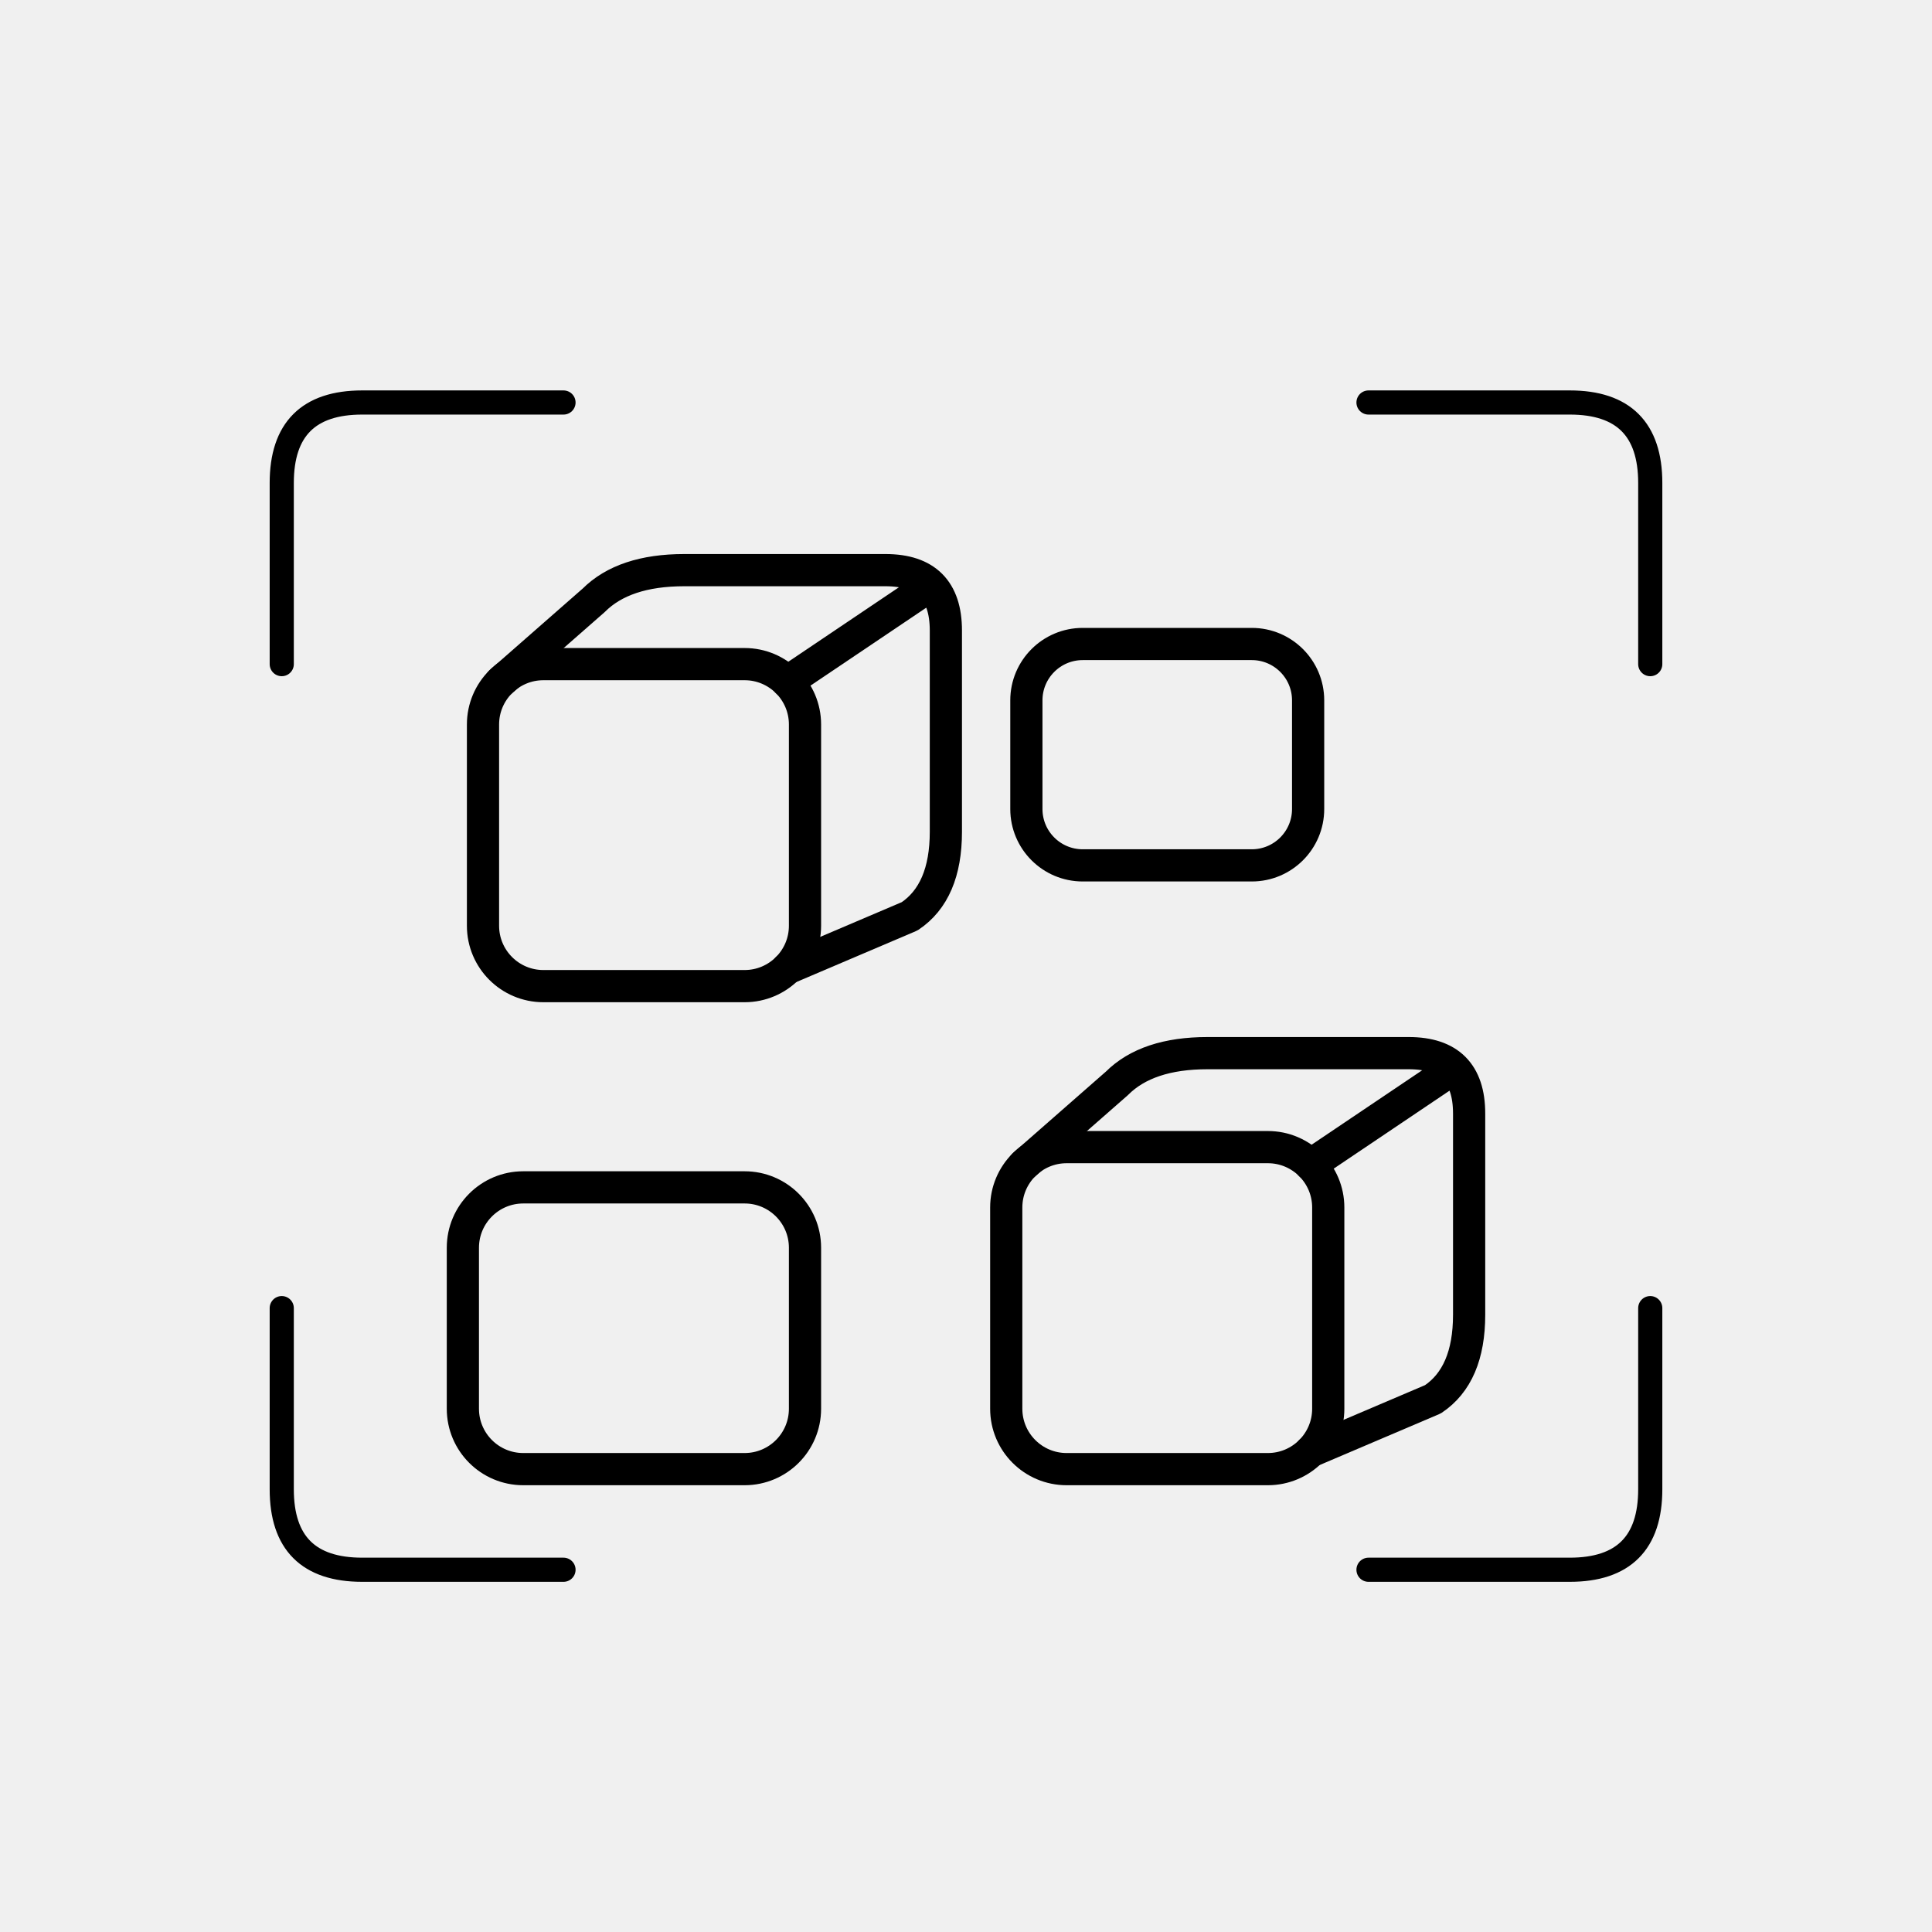
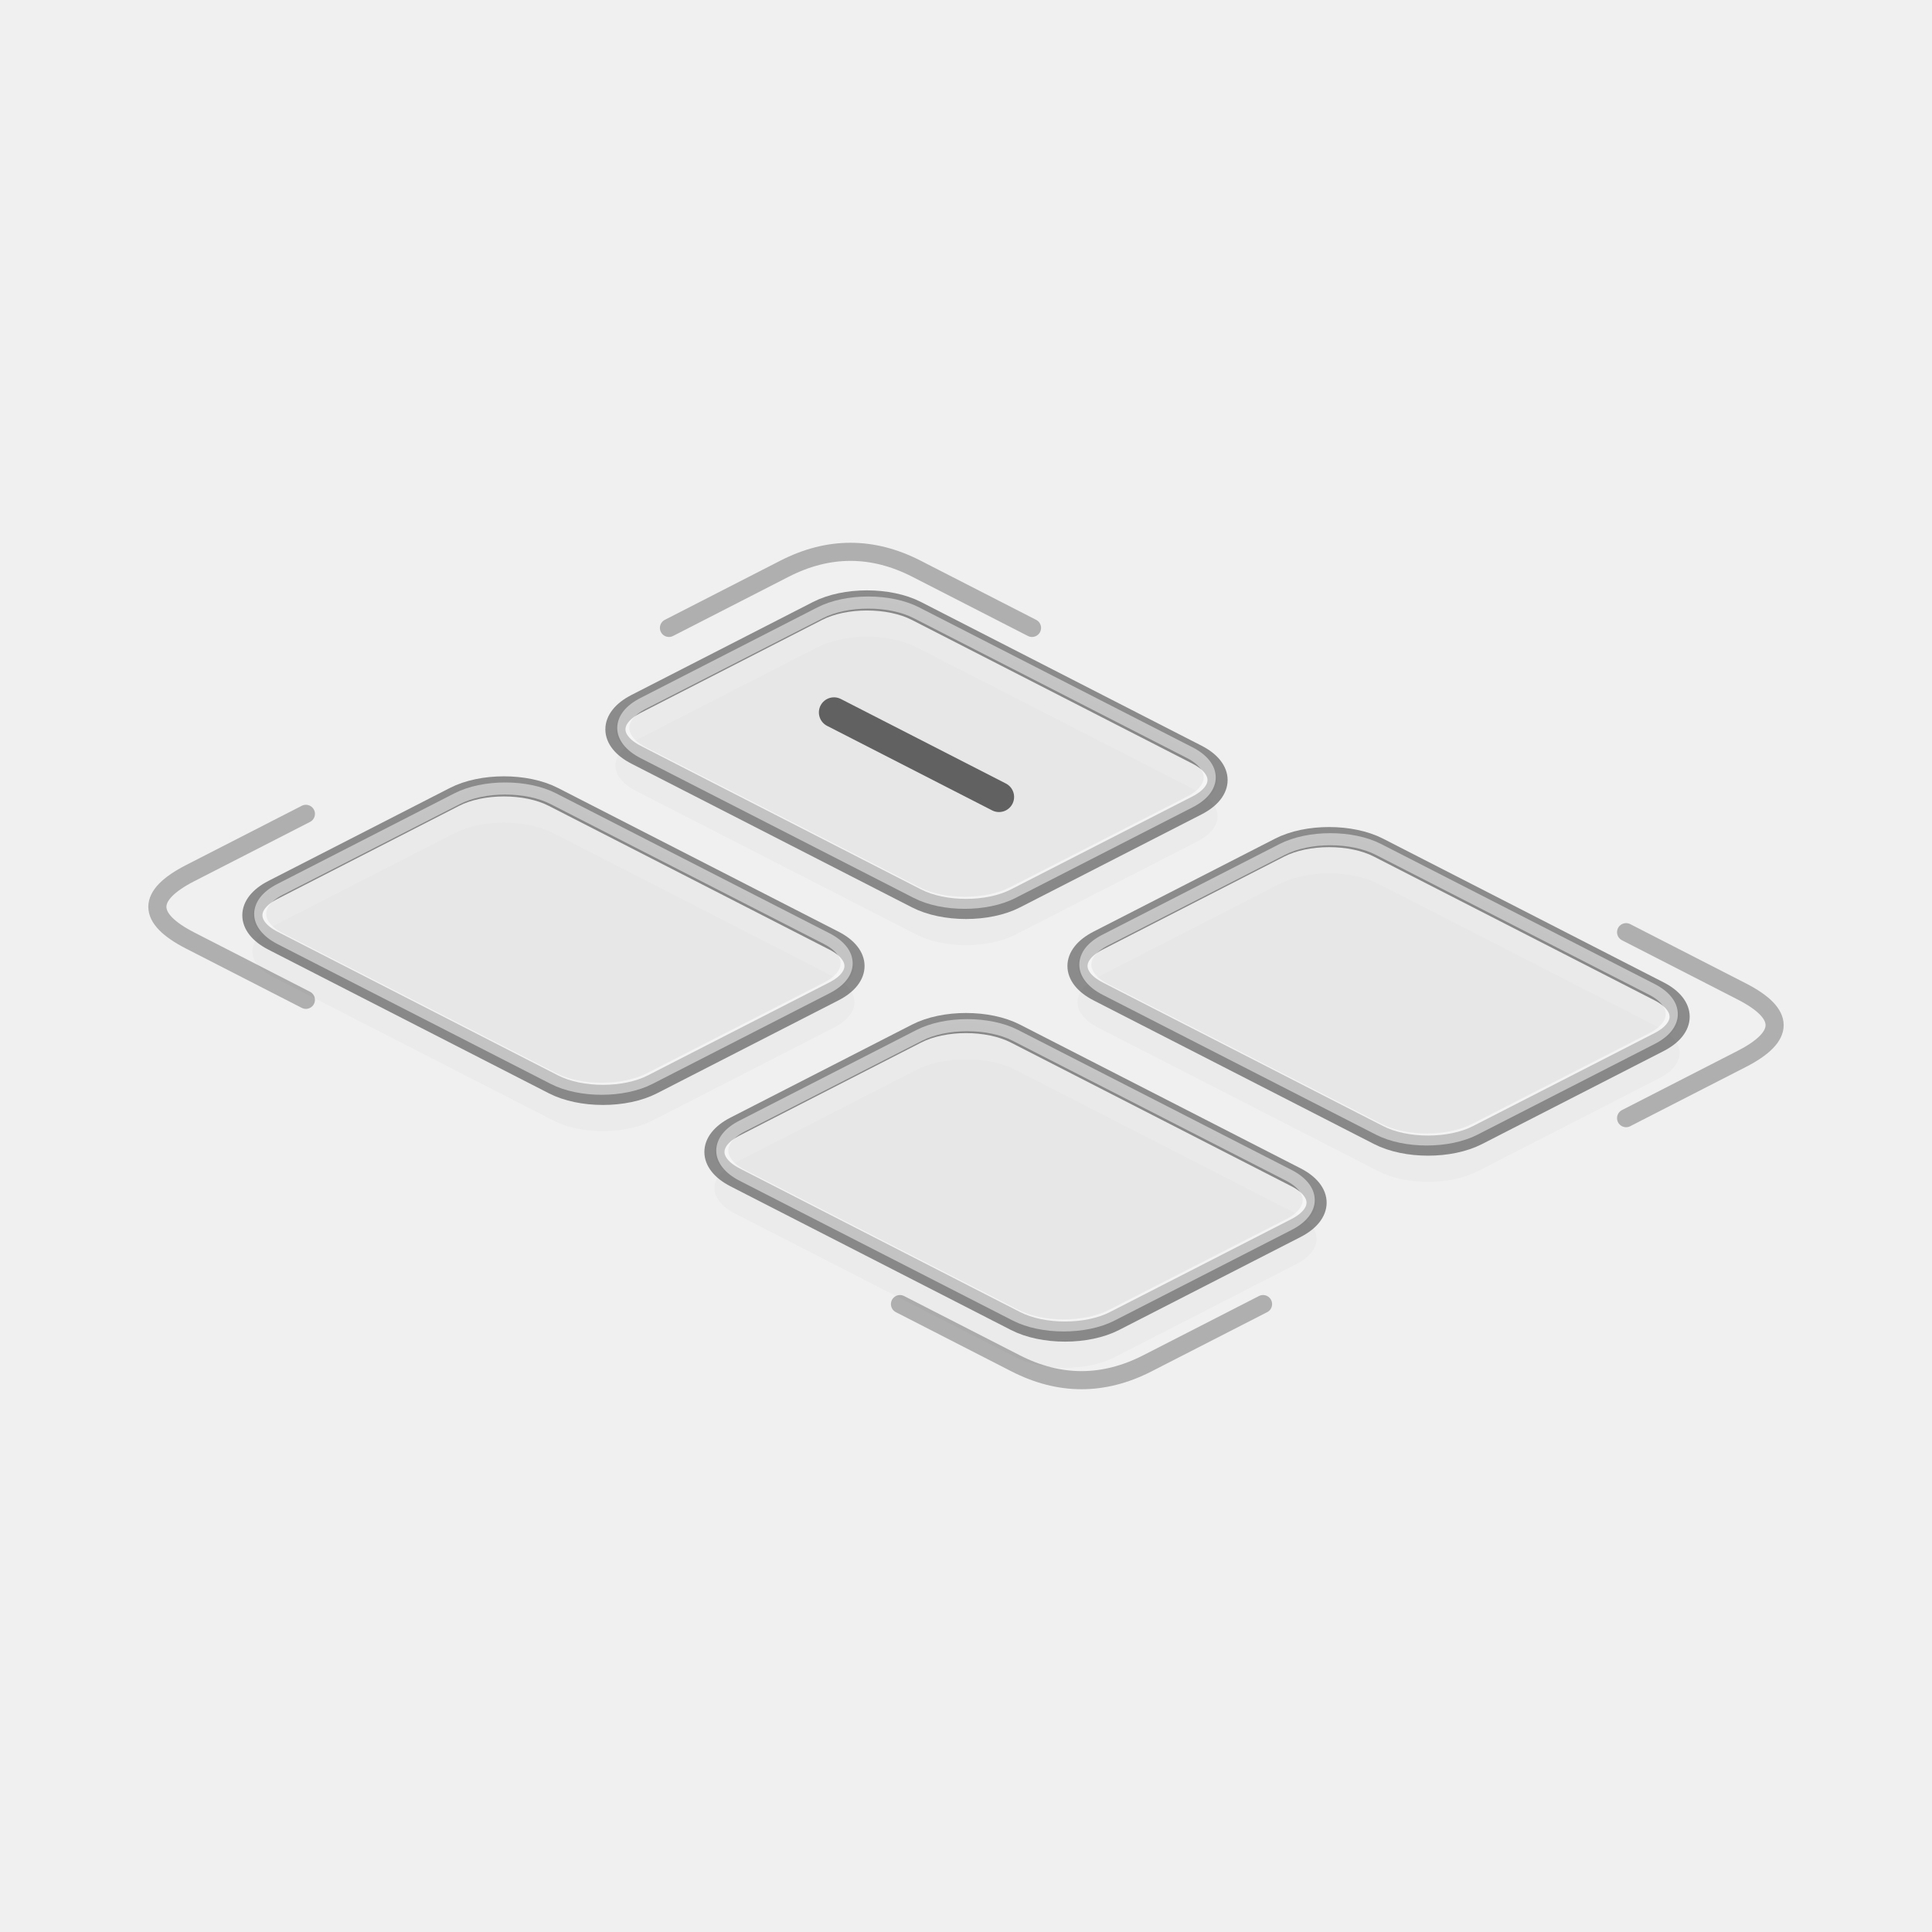
- <svg xmlns="http://www.w3.org/2000/svg" width="96" height="96" viewBox="0 0 96 96" fill="none" stroke="currentColor" stroke-width="1.6" stroke-linecap="round" stroke-linejoin="round">
-   <path d="M14 33v-9q0-4 4-4h10m40 0h10q4 0 4 4v9M14 65v9q0 4 4 4h10m40 0h10q4 0 4-4v-9" stroke-width="1.2" />
-   <rect x="24" y="33" width="16" height="16" rx="3" />
-   <path d="M24.88 33.88 29.5 29.83Q31 28.33 34 28.33H44Q47 28.33 47 31.33V41.33Q47 44.33 45.2 45.53L39.12 48.12M39.12 33.88 46.25 29.08" />
-   <rect x="50" y="57" width="16" height="16" rx="3" />
-   <path d="M50.88 57.88 55.5 53.83Q57 52.33 60 52.33H70Q73 52.33 73 55.33V65.33Q73 68.33 71.2 69.53L65.12 72.12M65.12 57.88 72.25 53.08" />
-   <rect x="51" y="32" width="14" height="11" rx="2.8" />
-   <rect x="23" y="59" width="17" height="14" rx="3" />
+ <svg xmlns="http://www.w3.org/2000/svg" width="96" height="96" viewBox="0 0 96 96" fill="none" stroke="currentColor" stroke-width="1" stroke-linecap="round" stroke-linejoin="round">
+   <path d="M45.54 32.16 L59.48 39.3 C60.84 40 60.84 41.12 59.48 41.82 L50.46 46.44 C49.1 47.14 46.9 47.14 45.54 46.44 L31.6 39.3 C30.24 38.6 30.24 37.48 31.6 36.78 L40.62 32.16 C41.98 31.46 44.18 31.46 45.54 32.16 Z" fill="currentColor" fill-opacity="0.02" stroke="none" />
+   <path d="M45.54 30.36 L59.48 37.5 C60.84 38.2 60.84 39.32 59.48 40.02 L50.46 44.64 C49.1 45.34 46.9 45.34 45.54 44.64 L31.6 37.5 C30.24 36.8 30.24 35.68 31.6 34.98 L40.62 30.36 C41.98 29.66 44.18 29.66 45.54 30.36 Z" fill="currentColor" fill-opacity="0.03" stroke="none" />
+   <path d="M45.54 30.36 L59.48 37.5 C60.84 38.2 60.84 39.32 59.48 40.02 L50.46 44.64 C49.1 45.34 46.9 45.34 45.54 44.64 L31.6 37.5 C30.24 36.8 30.24 35.68 31.6 34.98 L40.62 30.36 C41.98 29.66 44.18 29.66 45.54 30.36 Z" fill="white" fill-opacity="0.07" stroke="none" />
+   <path d="M45.54 30.36 L59.48 37.5 C60.84 38.2 60.84 39.32 59.48 40.02 L50.46 44.64 C49.1 45.34 46.9 45.34 45.54 44.64 L31.6 37.5 C30.24 36.8 30.24 35.68 31.6 34.98 L40.62 30.36 C41.98 29.66 44.18 29.66 45.54 30.36 Z" stroke-opacity="0.42" />
+   <path d="M45.54 30.45 L59.12 37.4 C60.44 38.08 60.44 39.18 59.12 39.85 L50.33 44.35 C49.01 45.03 46.86 45.03 45.54 44.35 L31.96 37.4 C30.64 36.72 30.64 35.62 31.96 34.95 L40.75 30.45 C42.07 29.77 44.22 29.77 45.54 30.45 Z" stroke="white" stroke-width="0.6" stroke-opacity="0.5" />
+   <path d="M41.44 35.4 L49.64 39.6" stroke-width="1.5" stroke-opacity="0.58" />
+   <path d="M68.5 43.92 L82.44 51.06 C83.8 51.76 83.8 52.88 82.44 53.58 L73.42 58.2 C72.06 58.9 69.86 58.9 68.5 58.2 L54.56 51.06 C53.2 50.36 53.2 49.24 54.56 48.54 L63.58 43.92 C64.94 43.22 67.14 43.22 68.5 43.92 Z" fill="currentColor" fill-opacity="0.02" stroke="none" />
+   <path d="M68.5 42.12 L82.44 49.26 C83.8 49.96 83.8 51.08 82.44 51.78 L73.42 56.4 C72.06 57.1 69.86 57.1 68.5 56.4 L54.56 49.26 C53.2 48.56 53.2 47.44 54.56 46.74 L63.58 42.12 C64.94 41.42 67.14 41.42 68.5 42.12 Z" fill="currentColor" fill-opacity="0.03" stroke="none" />
+   <path d="M68.5 42.12 L82.44 49.26 C83.8 49.96 83.8 51.08 82.44 51.78 L73.42 56.4 C72.06 57.1 69.86 57.1 68.5 56.4 L54.56 49.26 C53.2 48.56 53.2 47.44 54.56 46.74 L63.58 42.12 C64.94 41.42 67.14 41.42 68.5 42.12 Z" fill="white" fill-opacity="0.07" stroke="none" />
+   <path d="M68.5 42.12 L82.44 49.26 C83.8 49.96 83.8 51.08 82.44 51.78 L73.42 56.4 C72.06 57.1 69.86 57.1 68.5 56.4 L54.56 49.26 C53.2 48.56 53.2 47.44 54.56 46.74 L63.58 42.12 C64.94 41.42 67.14 41.42 68.5 42.12 Z" stroke-opacity="0.42" />
+   <path d="M68.5 42.21 L82.08 49.16 C83.4 49.84 83.4 50.94 82.08 51.61 L73.29 56.11 C71.97 56.79 69.82 56.79 68.5 56.11 L54.92 49.16 C53.6 48.48 53.6 47.38 54.92 46.71 L63.71 42.21 C65.03 41.53 67.18 41.53 68.5 42.21 Z" stroke="white" stroke-width="0.6" stroke-opacity="0.5" />
+   <path d="M27.5 41.4 L41.44 48.54 C42.8 49.24 42.8 50.36 41.44 51.06 L32.42 55.68 C31.06 56.38 28.86 56.38 27.5 55.68 L13.56 48.54 C12.2 47.84 12.2 46.72 13.56 46.02 L22.58 41.4 C23.94 40.7 26.14 40.7 27.5 41.4 Z" fill="currentColor" fill-opacity="0.02" stroke="none" />
+   <path d="M27.5 39.6 L41.44 46.74 C42.8 47.44 42.8 48.56 41.44 49.26 L32.42 53.88 C31.06 54.58 28.86 54.58 27.5 53.88 L13.56 46.74 C12.2 46.04 12.2 44.92 13.56 44.22 L22.58 39.6 C23.94 38.9 26.14 38.9 27.5 39.6 Z" fill="currentColor" fill-opacity="0.03" stroke="none" />
+   <path d="M27.5 39.6 L41.44 46.74 C42.8 47.44 42.8 48.56 41.44 49.26 L32.42 53.88 C31.06 54.58 28.86 54.58 27.5 53.88 L13.56 46.74 C12.2 46.04 12.2 44.92 13.56 44.22 L22.58 39.6 C23.94 38.9 26.14 38.9 27.5 39.6 Z" fill="white" fill-opacity="0.07" stroke="none" />
+   <path d="M27.5 39.6 L41.44 46.74 C42.8 47.44 42.8 48.56 41.44 49.26 L32.42 53.88 C31.06 54.58 28.86 54.58 27.5 53.88 L13.56 46.74 C12.2 46.04 12.2 44.92 13.56 44.22 L22.58 39.6 C23.94 38.9 26.14 38.9 27.5 39.6 Z" stroke-opacity="0.42" />
+   <path d="M27.5 39.69 L41.08 46.64 C42.4 47.32 42.4 48.42 41.08 49.09 L32.29 53.59 C30.97 54.27 28.82 54.27 27.5 53.59 L13.92 46.64 C12.6 45.96 12.6 44.86 13.92 44.19 L22.71 39.69 C24.03 39.01 26.18 39.01 27.5 39.69 Z" stroke="white" stroke-width="0.6" stroke-opacity="0.5" />
+   <path d="M50.46 53.16 L64.4 60.3 C65.76 61 65.76 62.12 64.4 62.82 L55.38 67.44 C54.02 68.14 51.82 68.14 50.46 67.44 L36.52 60.3 C35.16 59.6 35.16 58.48 36.52 57.78 L45.54 53.16 C46.9 52.46 49.1 52.46 50.46 53.16 Z" fill="currentColor" fill-opacity="0.02" stroke="none" />
+   <path d="M50.46 51.36 L64.4 58.5 C65.76 59.2 65.76 60.32 64.4 61.02 L55.38 65.64 C54.02 66.34 51.82 66.34 50.46 65.64 L36.52 58.5 C35.16 57.8 35.16 56.68 36.52 55.98 L45.54 51.36 C46.9 50.66 49.1 50.66 50.46 51.36 Z" fill="currentColor" fill-opacity="0.03" stroke="none" />
+   <path d="M50.46 51.36 L64.4 58.5 C65.76 59.2 65.76 60.32 64.4 61.02 L55.38 65.64 C54.02 66.34 51.82 66.34 50.46 65.64 L36.52 58.5 C35.16 57.8 35.16 56.68 36.52 55.98 L45.54 51.36 C46.9 50.66 49.1 50.66 50.46 51.36 Z" fill="white" fill-opacity="0.07" stroke="none" />
+   <path d="M50.46 51.36 L64.4 58.5 C65.76 59.2 65.76 60.32 64.4 61.02 L55.38 65.64 C54.02 66.34 51.82 66.34 50.46 65.64 L36.52 58.5 C35.16 57.8 35.16 56.68 36.52 55.98 L45.54 51.36 C46.9 50.66 49.1 50.66 50.46 51.36 Z" stroke-opacity="0.42" />
+   <path d="M50.46 51.45 L64.04 58.4 C65.36 59.08 65.36 60.18 64.04 60.85 L55.25 65.35 C53.93 66.03 51.78 66.03 50.46 65.35 L36.88 58.4 C35.56 57.72 35.56 56.62 36.88 55.95 L45.67 51.45 C46.99 50.77 49.14 50.77 50.46 51.45 Z" stroke="white" stroke-width="0.6" stroke-opacity="0.5" />
+   <path d="M33.24 31.2 L38.98 28.26 Q42.26 26.58 45.54 28.26 L51.28 31.2 M80.8 46.32 L86.54 49.26 Q89.82 50.94 86.54 52.62 L80.8 55.56 M62.76 64.8 L57.02 67.74 Q53.74 69.42 50.46 67.74 L44.72 64.8 M15.2 49.68 L9.46 46.74 Q6.18 45.06 9.46 43.38 L15.2 40.44" stroke-width="0.9" stroke-opacity="0.27" />
</svg>
